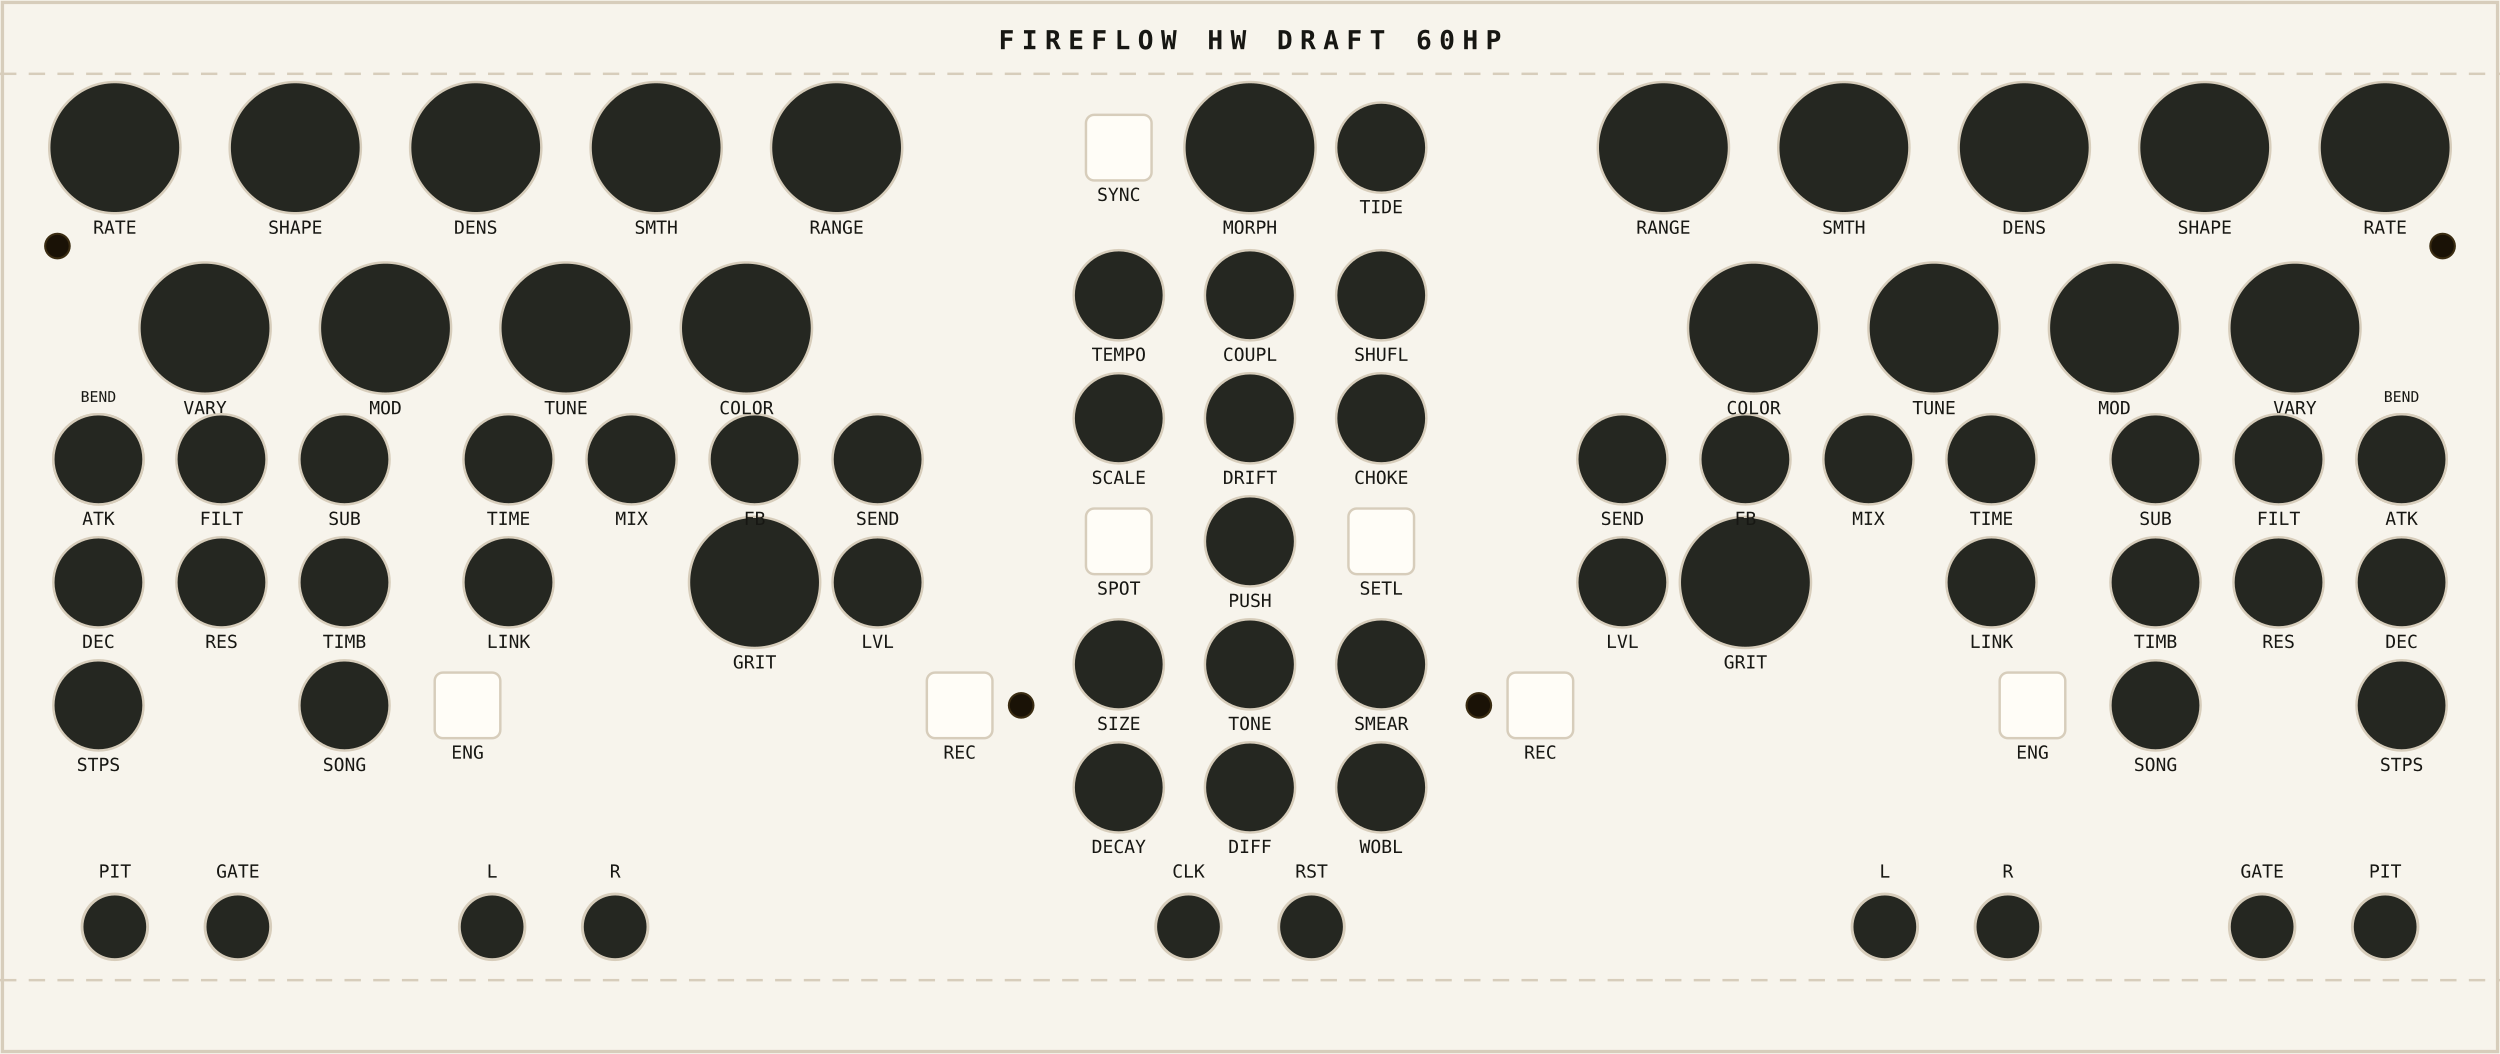
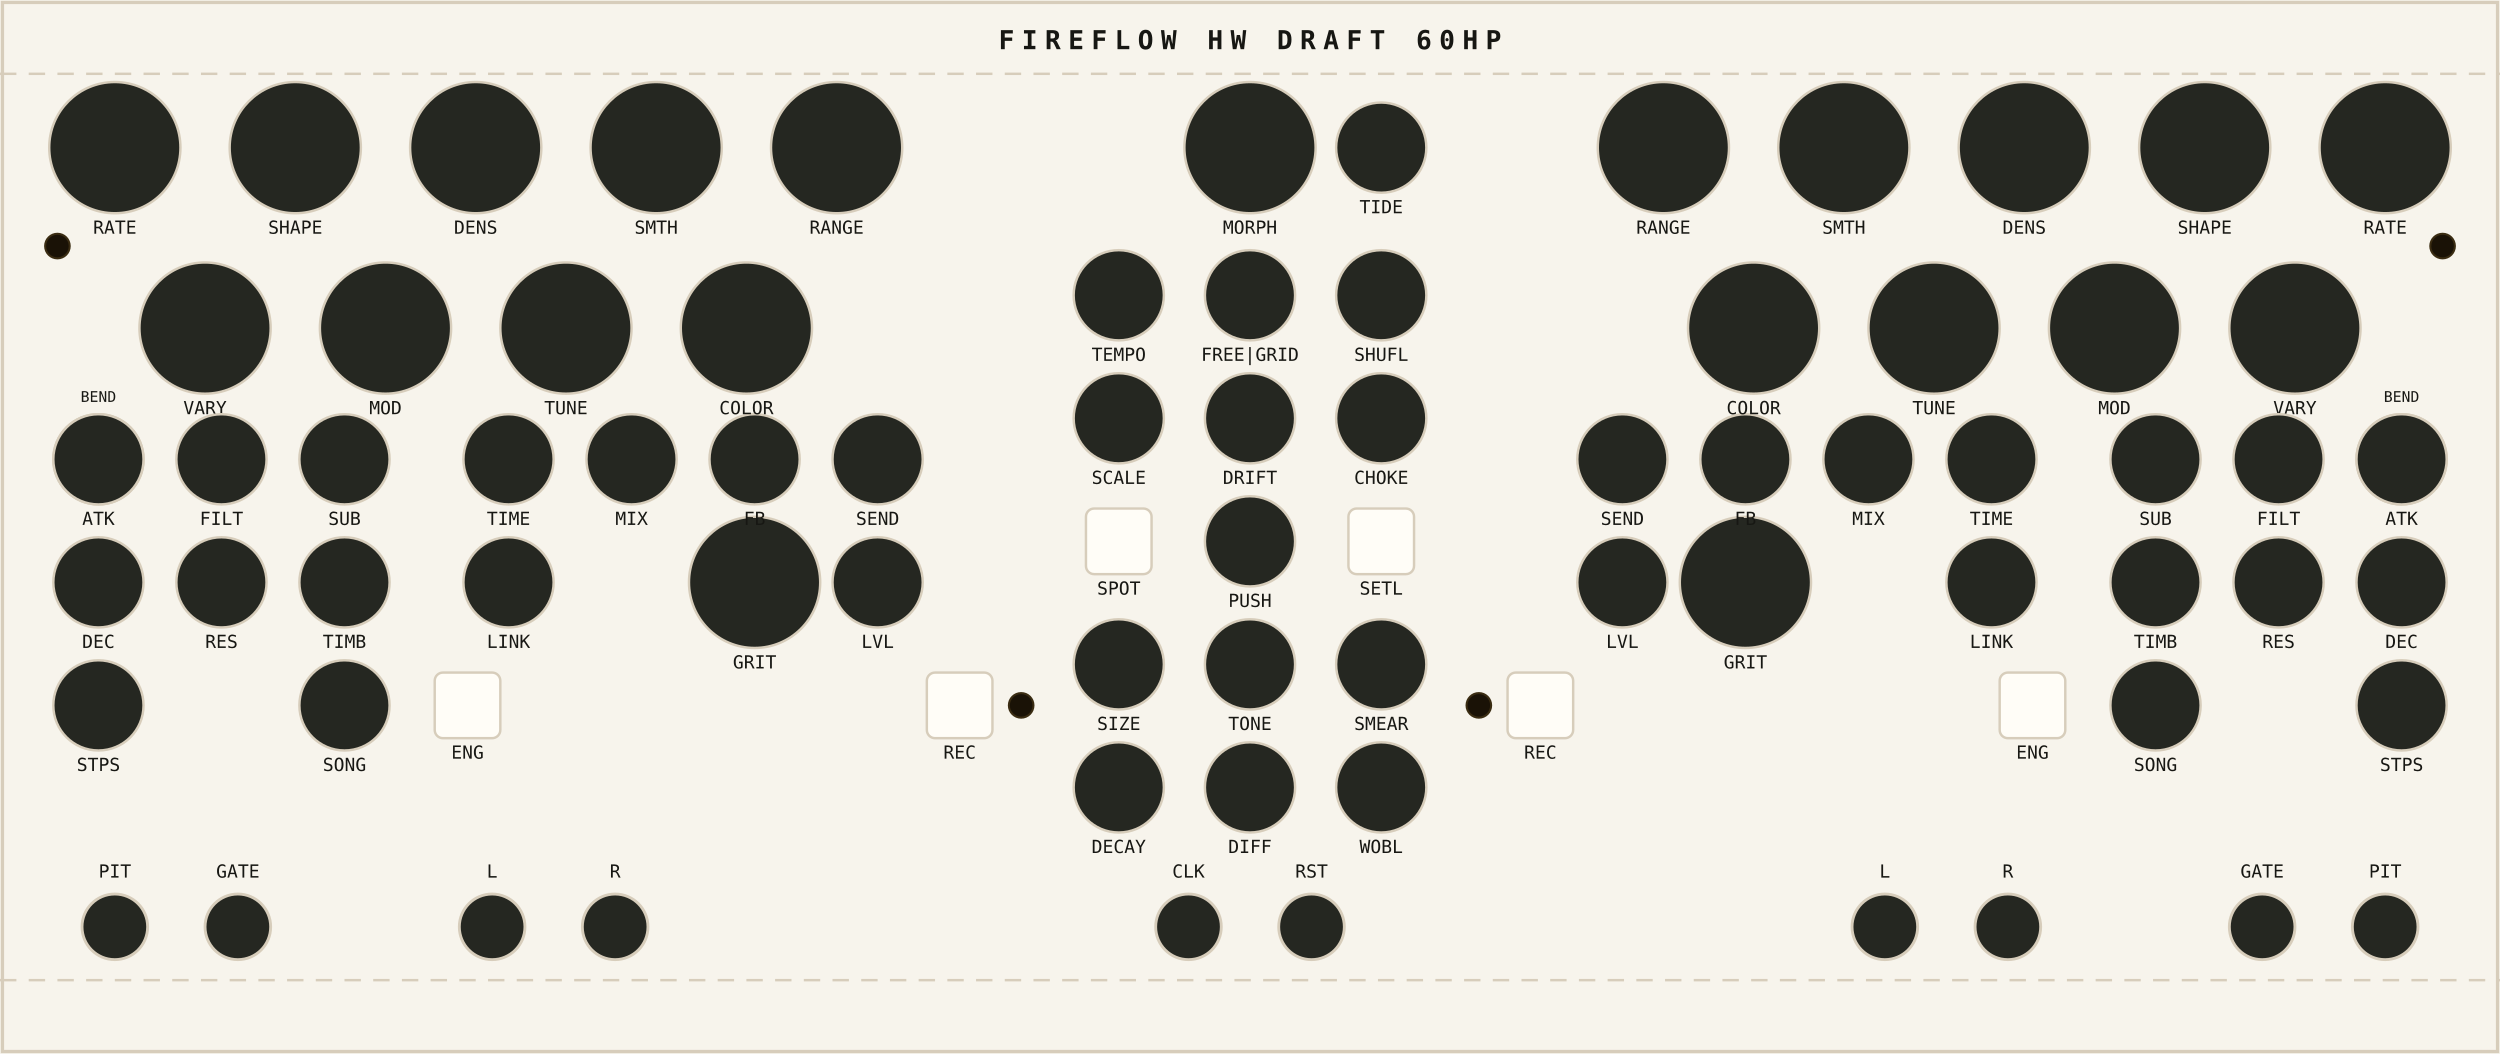
<svg xmlns="http://www.w3.org/2000/svg" width="304.800mm" height="128.500mm" viewBox="0 0 304.800 128.500">
  <rect x="0" y="0" width="304.800" height="128.500" fill="#f7f4ec" />
  <rect x="0.3" y="0.3" width="304.200" height="127.900" fill="none" stroke="#d7cdbb" stroke-width="0.4" />
  <line x1="0" y1="9.000" x2="304.800" y2="9.000" stroke="#d7cdbb" stroke-width="0.3" stroke-dasharray="2,1.5" />
  <line x1="0" y1="119.500" x2="304.800" y2="119.500" stroke="#d7cdbb" stroke-width="0.3" stroke-dasharray="2,1.5" />
  <circle cx="14.000" cy="18.000" r="8.000" fill="#252721" stroke="#d7cdbb" stroke-width="0.3" />
  <text x="14.000" y="28.500" fill="#171713" text-anchor="middle" font-family="monospace" font-size="2.2">RATE</text>
  <circle cx="36.000" cy="18.000" r="8.000" fill="#252721" stroke="#d7cdbb" stroke-width="0.3" />
  <text x="36.000" y="28.500" fill="#171713" text-anchor="middle" font-family="monospace" font-size="2.2">SHAPE</text>
  <circle cx="58.000" cy="18.000" r="8.000" fill="#252721" stroke="#d7cdbb" stroke-width="0.3" />
  <text x="58.000" y="28.500" fill="#171713" text-anchor="middle" font-family="monospace" font-size="2.2">DENS</text>
  <circle cx="80.000" cy="18.000" r="8.000" fill="#252721" stroke="#d7cdbb" stroke-width="0.3" />
  <text x="80.000" y="28.500" fill="#171713" text-anchor="middle" font-family="monospace" font-size="2.2">SMTH</text>
  <circle cx="102.000" cy="18.000" r="8.000" fill="#252721" stroke="#d7cdbb" stroke-width="0.3" />
  <text x="102.000" y="28.500" fill="#171713" text-anchor="middle" font-family="monospace" font-size="2.2">RANGE</text>
  <circle cx="25.000" cy="40.000" r="8.000" fill="#252721" stroke="#d7cdbb" stroke-width="0.3" />
  <text x="25.000" y="50.500" fill="#171713" text-anchor="middle" font-family="monospace" font-size="2.2">VARY</text>
  <circle cx="47.000" cy="40.000" r="8.000" fill="#252721" stroke="#d7cdbb" stroke-width="0.3" />
  <text x="47.000" y="50.500" fill="#171713" text-anchor="middle" font-family="monospace" font-size="2.2">MOD</text>
  <circle cx="69.000" cy="40.000" r="8.000" fill="#252721" stroke="#d7cdbb" stroke-width="0.3" />
  <text x="69.000" y="50.500" fill="#171713" text-anchor="middle" font-family="monospace" font-size="2.2">TUNE</text>
  <circle cx="12.000" cy="56.000" r="5.500" fill="#252721" stroke="#d7cdbb" stroke-width="0.3" />
  <text x="12.000" y="64.000" fill="#171713" text-anchor="middle" font-family="monospace" font-size="2.2">ATK</text>
  <circle cx="12.000" cy="71.000" r="5.500" fill="#252721" stroke="#d7cdbb" stroke-width="0.3" />
  <text x="12.000" y="79.000" fill="#171713" text-anchor="middle" font-family="monospace" font-size="2.2">DEC</text>
  <circle cx="27.000" cy="71.000" r="5.500" fill="#252721" stroke="#d7cdbb" stroke-width="0.3" />
  <text x="27.000" y="79.000" fill="#171713" text-anchor="middle" font-family="monospace" font-size="2.2">RES</text>
  <circle cx="42.000" cy="56.000" r="5.500" fill="#252721" stroke="#d7cdbb" stroke-width="0.3" />
  <text x="42.000" y="64.000" fill="#171713" text-anchor="middle" font-family="monospace" font-size="2.2">SUB</text>
  <circle cx="42.000" cy="71.000" r="5.500" fill="#252721" stroke="#d7cdbb" stroke-width="0.3" />
  <text x="42.000" y="79.000" fill="#171713" text-anchor="middle" font-family="monospace" font-size="2.2">TIMB</text>
  <circle cx="77.000" cy="56.000" r="5.500" fill="#252721" stroke="#d7cdbb" stroke-width="0.3" />
  <text x="77.000" y="64.000" fill="#171713" text-anchor="middle" font-family="monospace" font-size="2.2">MIX</text>
  <circle cx="92.000" cy="71.000" r="8.000" fill="#252721" stroke="#d7cdbb" stroke-width="0.3" />
  <text x="92.000" y="81.500" fill="#171713" text-anchor="middle" font-family="monospace" font-size="2.2">GRIT</text>
  <circle cx="107.000" cy="71.000" r="5.500" fill="#252721" stroke="#d7cdbb" stroke-width="0.3" />
  <text x="107.000" y="79.000" fill="#171713" text-anchor="middle" font-family="monospace" font-size="2.2">LVL</text>
  <circle cx="12.000" cy="86.000" r="5.500" fill="#252721" stroke="#d7cdbb" stroke-width="0.3" />
  <text x="12.000" y="94.000" fill="#171713" text-anchor="middle" font-family="monospace" font-size="2.2">STPS</text>
  <rect x="53.000" y="82.000" width="8.000" height="8.000" rx="1.0" fill="#fffdf7" stroke="#d7cdbb" stroke-width="0.3" />
  <text x="57.000" y="92.500" fill="#171713" text-anchor="middle" font-family="monospace" font-size="2.2">ENG</text>
  <circle cx="42.000" cy="86.000" r="5.500" fill="#252721" stroke="#d7cdbb" stroke-width="0.3" />
  <text x="42.000" y="94.000" fill="#171713" text-anchor="middle" font-family="monospace" font-size="2.2">SONG</text>
  <circle cx="290.800" cy="18.000" r="8.000" fill="#252721" stroke="#d7cdbb" stroke-width="0.3" />
  <text x="290.800" y="28.500" fill="#171713" text-anchor="middle" font-family="monospace" font-size="2.2">RATE</text>
  <circle cx="268.800" cy="18.000" r="8.000" fill="#252721" stroke="#d7cdbb" stroke-width="0.3" />
  <text x="268.800" y="28.500" fill="#171713" text-anchor="middle" font-family="monospace" font-size="2.2">SHAPE</text>
  <circle cx="246.800" cy="18.000" r="8.000" fill="#252721" stroke="#d7cdbb" stroke-width="0.3" />
  <text x="246.800" y="28.500" fill="#171713" text-anchor="middle" font-family="monospace" font-size="2.2">DENS</text>
  <circle cx="224.800" cy="18.000" r="8.000" fill="#252721" stroke="#d7cdbb" stroke-width="0.3" />
  <text x="224.800" y="28.500" fill="#171713" text-anchor="middle" font-family="monospace" font-size="2.2">SMTH</text>
  <circle cx="202.800" cy="18.000" r="8.000" fill="#252721" stroke="#d7cdbb" stroke-width="0.3" />
  <text x="202.800" y="28.500" fill="#171713" text-anchor="middle" font-family="monospace" font-size="2.2">RANGE</text>
  <circle cx="279.800" cy="40.000" r="8.000" fill="#252721" stroke="#d7cdbb" stroke-width="0.3" />
  <text x="279.800" y="50.500" fill="#171713" text-anchor="middle" font-family="monospace" font-size="2.2">VARY</text>
  <circle cx="257.800" cy="40.000" r="8.000" fill="#252721" stroke="#d7cdbb" stroke-width="0.3" />
  <text x="257.800" y="50.500" fill="#171713" text-anchor="middle" font-family="monospace" font-size="2.2">MOD</text>
  <circle cx="235.800" cy="40.000" r="8.000" fill="#252721" stroke="#d7cdbb" stroke-width="0.3" />
  <text x="235.800" y="50.500" fill="#171713" text-anchor="middle" font-family="monospace" font-size="2.2">TUNE</text>
  <circle cx="292.800" cy="56.000" r="5.500" fill="#252721" stroke="#d7cdbb" stroke-width="0.3" />
  <text x="292.800" y="64.000" fill="#171713" text-anchor="middle" font-family="monospace" font-size="2.2">ATK</text>
  <circle cx="292.800" cy="71.000" r="5.500" fill="#252721" stroke="#d7cdbb" stroke-width="0.3" />
  <text x="292.800" y="79.000" fill="#171713" text-anchor="middle" font-family="monospace" font-size="2.2">DEC</text>
  <circle cx="277.800" cy="71.000" r="5.500" fill="#252721" stroke="#d7cdbb" stroke-width="0.3" />
  <text x="277.800" y="79.000" fill="#171713" text-anchor="middle" font-family="monospace" font-size="2.2">RES</text>
  <circle cx="262.800" cy="56.000" r="5.500" fill="#252721" stroke="#d7cdbb" stroke-width="0.3" />
  <text x="262.800" y="64.000" fill="#171713" text-anchor="middle" font-family="monospace" font-size="2.2">SUB</text>
  <circle cx="262.800" cy="71.000" r="5.500" fill="#252721" stroke="#d7cdbb" stroke-width="0.3" />
  <text x="262.800" y="79.000" fill="#171713" text-anchor="middle" font-family="monospace" font-size="2.2">TIMB</text>
  <circle cx="227.800" cy="56.000" r="5.500" fill="#252721" stroke="#d7cdbb" stroke-width="0.3" />
  <text x="227.800" y="64.000" fill="#171713" text-anchor="middle" font-family="monospace" font-size="2.2">MIX</text>
  <circle cx="212.800" cy="71.000" r="8.000" fill="#252721" stroke="#d7cdbb" stroke-width="0.3" />
  <text x="212.800" y="81.500" fill="#171713" text-anchor="middle" font-family="monospace" font-size="2.2">GRIT</text>
  <circle cx="197.800" cy="71.000" r="5.500" fill="#252721" stroke="#d7cdbb" stroke-width="0.3" />
  <text x="197.800" y="79.000" fill="#171713" text-anchor="middle" font-family="monospace" font-size="2.2">LVL</text>
  <circle cx="292.800" cy="86.000" r="5.500" fill="#252721" stroke="#d7cdbb" stroke-width="0.3" />
  <text x="292.800" y="94.000" fill="#171713" text-anchor="middle" font-family="monospace" font-size="2.2">STPS</text>
  <rect x="243.800" y="82.000" width="8.000" height="8.000" rx="1.0" fill="#fffdf7" stroke="#d7cdbb" stroke-width="0.3" />
  <text x="247.800" y="92.500" fill="#171713" text-anchor="middle" font-family="monospace" font-size="2.2">ENG</text>
  <circle cx="262.800" cy="86.000" r="5.500" fill="#252721" stroke="#d7cdbb" stroke-width="0.3" />
  <text x="262.800" y="94.000" fill="#171713" text-anchor="middle" font-family="monospace" font-size="2.2">SONG</text>
  <circle cx="152.400" cy="18.000" r="8.000" fill="#252721" stroke="#d7cdbb" stroke-width="0.3" />
  <text x="152.400" y="28.500" fill="#171713" text-anchor="middle" font-family="monospace" font-size="2.2">MORPH</text>
-   <rect x="132.400" y="14.000" width="8.000" height="8.000" rx="1.0" fill="#fffdf7" stroke="#d7cdbb" stroke-width="0.3" />
-   <text x="136.400" y="24.500" fill="#171713" text-anchor="middle" font-family="monospace" font-size="2.2">SYNC</text>
  <circle cx="136.400" cy="36.000" r="5.500" fill="#252721" stroke="#d7cdbb" stroke-width="0.3" />
  <text x="136.400" y="44.000" fill="#171713" text-anchor="middle" font-family="monospace" font-size="2.2">TEMPO</text>
  <circle cx="152.400" cy="36.000" r="5.500" fill="#252721" stroke="#d7cdbb" stroke-width="0.3" />
-   <text x="152.400" y="44.000" fill="#171713" text-anchor="middle" font-family="monospace" font-size="2.2">COUPL</text>
+   <text x="152.400" y="44.000" fill="#171713" text-anchor="middle" font-family="monospace" font-size="2.2">FREE|GRID</text>
  <circle cx="136.400" cy="51.000" r="5.500" fill="#252721" stroke="#d7cdbb" stroke-width="0.3" />
  <text x="136.400" y="59.000" fill="#171713" text-anchor="middle" font-family="monospace" font-size="2.2">SCALE</text>
  <circle cx="152.400" cy="51.000" r="5.500" fill="#252721" stroke="#d7cdbb" stroke-width="0.3" />
  <text x="152.400" y="59.000" fill="#171713" text-anchor="middle" font-family="monospace" font-size="2.2">DRIFT</text>
  <rect x="132.400" y="62.000" width="8.000" height="8.000" rx="1.0" fill="#fffdf7" stroke="#d7cdbb" stroke-width="0.3" />
  <text x="136.400" y="72.500" fill="#171713" text-anchor="middle" font-family="monospace" font-size="2.2">SPOT</text>
  <circle cx="152.400" cy="66.000" r="5.500" fill="#252721" stroke="#d7cdbb" stroke-width="0.3" />
  <text x="152.400" y="74.000" fill="#171713" text-anchor="middle" font-family="monospace" font-size="2.2">PUSH</text>
  <rect x="164.400" y="62.000" width="8.000" height="8.000" rx="1.0" fill="#fffdf7" stroke="#d7cdbb" stroke-width="0.3" />
  <text x="168.400" y="72.500" fill="#171713" text-anchor="middle" font-family="monospace" font-size="2.2">SETL</text>
  <circle cx="136.400" cy="81.000" r="5.500" fill="#252721" stroke="#d7cdbb" stroke-width="0.3" />
  <text x="136.400" y="89.000" fill="#171713" text-anchor="middle" font-family="monospace" font-size="2.2">SIZE</text>
  <circle cx="136.400" cy="96.000" r="5.500" fill="#252721" stroke="#d7cdbb" stroke-width="0.3" />
  <text x="136.400" y="104.000" fill="#171713" text-anchor="middle" font-family="monospace" font-size="2.2">DECAY</text>
  <circle cx="152.400" cy="81.000" r="5.500" fill="#252721" stroke="#d7cdbb" stroke-width="0.3" />
  <text x="152.400" y="89.000" fill="#171713" text-anchor="middle" font-family="monospace" font-size="2.2">TONE</text>
  <circle cx="152.400" cy="96.000" r="5.500" fill="#252721" stroke="#d7cdbb" stroke-width="0.3" />
  <text x="152.400" y="104.000" fill="#171713" text-anchor="middle" font-family="monospace" font-size="2.2">DIFF</text>
  <circle cx="168.400" cy="81.000" r="5.500" fill="#252721" stroke="#d7cdbb" stroke-width="0.3" />
  <text x="168.400" y="89.000" fill="#171713" text-anchor="middle" font-family="monospace" font-size="2.2">SMEAR</text>
  <circle cx="168.400" cy="96.000" r="5.500" fill="#252721" stroke="#d7cdbb" stroke-width="0.3" />
  <text x="168.400" y="104.000" fill="#171713" text-anchor="middle" font-family="monospace" font-size="2.2">WOBL</text>
  <circle cx="168.400" cy="51.000" r="5.500" fill="#252721" stroke="#d7cdbb" stroke-width="0.3" />
  <text x="168.400" y="59.000" fill="#171713" text-anchor="middle" font-family="monospace" font-size="2.2">CHOKE</text>
  <circle cx="27.000" cy="56.000" r="5.500" fill="#252721" stroke="#d7cdbb" stroke-width="0.3" />
  <text x="27.000" y="64.000" fill="#171713" text-anchor="middle" font-family="monospace" font-size="2.2">FILT</text>
  <circle cx="277.800" cy="56.000" r="5.500" fill="#252721" stroke="#d7cdbb" stroke-width="0.3" />
  <text x="277.800" y="64.000" fill="#171713" text-anchor="middle" font-family="monospace" font-size="2.2">FILT</text>
  <circle cx="168.400" cy="18.000" r="5.500" fill="#252721" stroke="#d7cdbb" stroke-width="0.3" />
  <text x="168.400" y="26.000" fill="#171713" text-anchor="middle" font-family="monospace" font-size="2.2">TIDE</text>
  <circle cx="62.000" cy="56.000" r="5.500" fill="#252721" stroke="#d7cdbb" stroke-width="0.3" />
  <text x="62.000" y="64.000" fill="#171713" text-anchor="middle" font-family="monospace" font-size="2.2">TIME</text>
  <circle cx="242.800" cy="56.000" r="5.500" fill="#252721" stroke="#d7cdbb" stroke-width="0.3" />
  <text x="242.800" y="64.000" fill="#171713" text-anchor="middle" font-family="monospace" font-size="2.2">TIME</text>
  <circle cx="92.000" cy="56.000" r="5.500" fill="#252721" stroke="#d7cdbb" stroke-width="0.3" />
  <text x="92.000" y="64.000" fill="#171713" text-anchor="middle" font-family="monospace" font-size="2.2">FB</text>
  <circle cx="212.800" cy="56.000" r="5.500" fill="#252721" stroke="#d7cdbb" stroke-width="0.3" />
  <text x="212.800" y="64.000" fill="#171713" text-anchor="middle" font-family="monospace" font-size="2.2">FB</text>
  <circle cx="91.000" cy="40.000" r="8.000" fill="#252721" stroke="#d7cdbb" stroke-width="0.3" />
  <text x="91.000" y="50.500" fill="#171713" text-anchor="middle" font-family="monospace" font-size="2.2">COLOR</text>
  <circle cx="213.800" cy="40.000" r="8.000" fill="#252721" stroke="#d7cdbb" stroke-width="0.3" />
  <text x="213.800" y="50.500" fill="#171713" text-anchor="middle" font-family="monospace" font-size="2.2">COLOR</text>
  <circle cx="62.000" cy="71.000" r="5.500" fill="#252721" stroke="#d7cdbb" stroke-width="0.3" />
  <text x="62.000" y="79.000" fill="#171713" text-anchor="middle" font-family="monospace" font-size="2.2">LINK</text>
  <circle cx="242.800" cy="71.000" r="5.500" fill="#252721" stroke="#d7cdbb" stroke-width="0.3" />
  <text x="242.800" y="79.000" fill="#171713" text-anchor="middle" font-family="monospace" font-size="2.2">LINK</text>
  <circle cx="12.000" cy="56.000" r="5.500" fill="#252721" stroke="#d7cdbb" stroke-width="0.3" />
  <text x="12.000" y="49.000" fill="#171713" text-anchor="middle" font-family="monospace" font-size="1.8">BEND</text>
  <circle cx="292.800" cy="56.000" r="5.500" fill="#252721" stroke="#d7cdbb" stroke-width="0.3" />
  <text x="292.800" y="49.000" fill="#171713" text-anchor="middle" font-family="monospace" font-size="1.8">BEND</text>
  <rect x="113.000" y="82.000" width="8.000" height="8.000" rx="1.0" fill="#fffdf7" stroke="#d7cdbb" stroke-width="0.3" />
  <text x="117.000" y="92.500" fill="#171713" text-anchor="middle" font-family="monospace" font-size="2.2">REC</text>
  <rect x="183.800" y="82.000" width="8.000" height="8.000" rx="1.0" fill="#fffdf7" stroke="#d7cdbb" stroke-width="0.3" />
  <text x="187.800" y="92.500" fill="#171713" text-anchor="middle" font-family="monospace" font-size="2.2">REC</text>
  <circle cx="107.000" cy="56.000" r="5.500" fill="#252721" stroke="#d7cdbb" stroke-width="0.3" />
  <text x="107.000" y="64.000" fill="#171713" text-anchor="middle" font-family="monospace" font-size="2.2">SEND</text>
  <circle cx="197.800" cy="56.000" r="5.500" fill="#252721" stroke="#d7cdbb" stroke-width="0.3" />
  <text x="197.800" y="64.000" fill="#171713" text-anchor="middle" font-family="monospace" font-size="2.2">SEND</text>
  <circle cx="168.400" cy="36.000" r="5.500" fill="#252721" stroke="#d7cdbb" stroke-width="0.3" />
  <text x="168.400" y="44.000" fill="#171713" text-anchor="middle" font-family="monospace" font-size="2.2">SHUFL</text>
  <circle cx="60.000" cy="113.000" r="4.000" fill="#252721" stroke="#d7cdbb" stroke-width="0.35" />
  <text x="60.000" y="107.000" fill="#171713" text-anchor="middle" font-family="monospace" font-size="2.2">L</text>
  <circle cx="75.000" cy="113.000" r="4.000" fill="#252721" stroke="#d7cdbb" stroke-width="0.35" />
  <text x="75.000" y="107.000" fill="#171713" text-anchor="middle" font-family="monospace" font-size="2.2">R</text>
  <circle cx="144.900" cy="113.000" r="4.000" fill="#252721" stroke="#d7cdbb" stroke-width="0.35" />
  <text x="144.900" y="107.000" fill="#171713" text-anchor="middle" font-family="monospace" font-size="2.2">CLK</text>
  <circle cx="159.900" cy="113.000" r="4.000" fill="#252721" stroke="#d7cdbb" stroke-width="0.35" />
  <text x="159.900" y="107.000" fill="#171713" text-anchor="middle" font-family="monospace" font-size="2.2">RST</text>
  <circle cx="229.800" cy="113.000" r="4.000" fill="#252721" stroke="#d7cdbb" stroke-width="0.35" />
  <text x="229.800" y="107.000" fill="#171713" text-anchor="middle" font-family="monospace" font-size="2.2">L</text>
  <circle cx="244.800" cy="113.000" r="4.000" fill="#252721" stroke="#d7cdbb" stroke-width="0.35" />
  <text x="244.800" y="107.000" fill="#171713" text-anchor="middle" font-family="monospace" font-size="2.2">R</text>
  <circle cx="14.000" cy="113.000" r="4.000" fill="#252721" stroke="#d7cdbb" stroke-width="0.35" />
  <text x="14.000" y="107.000" fill="#171713" text-anchor="middle" font-family="monospace" font-size="2.2">PIT</text>
  <circle cx="29.000" cy="113.000" r="4.000" fill="#252721" stroke="#d7cdbb" stroke-width="0.35" />
  <text x="29.000" y="107.000" fill="#171713" text-anchor="middle" font-family="monospace" font-size="2.2">GATE</text>
  <circle cx="290.800" cy="113.000" r="4.000" fill="#252721" stroke="#d7cdbb" stroke-width="0.35" />
  <text x="290.800" y="107.000" fill="#171713" text-anchor="middle" font-family="monospace" font-size="2.2">PIT</text>
  <circle cx="275.800" cy="113.000" r="4.000" fill="#252721" stroke="#d7cdbb" stroke-width="0.35" />
  <text x="275.800" y="107.000" fill="#171713" text-anchor="middle" font-family="monospace" font-size="2.2">GATE</text>
  <circle cx="7.000" cy="30.000" r="1.500" fill="#1a1206" stroke="#3a2c12" stroke-width="0.25" />
  <circle cx="297.800" cy="30.000" r="1.500" fill="#1a1206" stroke="#3a2c12" stroke-width="0.25" />
  <circle cx="124.500" cy="86.000" r="1.500" fill="#1a1206" stroke="#3a2c12" stroke-width="0.25" />
  <circle cx="180.300" cy="86.000" r="1.500" fill="#1a1206" stroke="#3a2c12" stroke-width="0.25" />
  <text x="152.400" y="6.000" fill="#171713" text-anchor="middle" font-family="monospace" font-size="3.2" letter-spacing="0.9" font-weight="bold">FIREFLOW HW DRAFT 60HP</text>
</svg>
